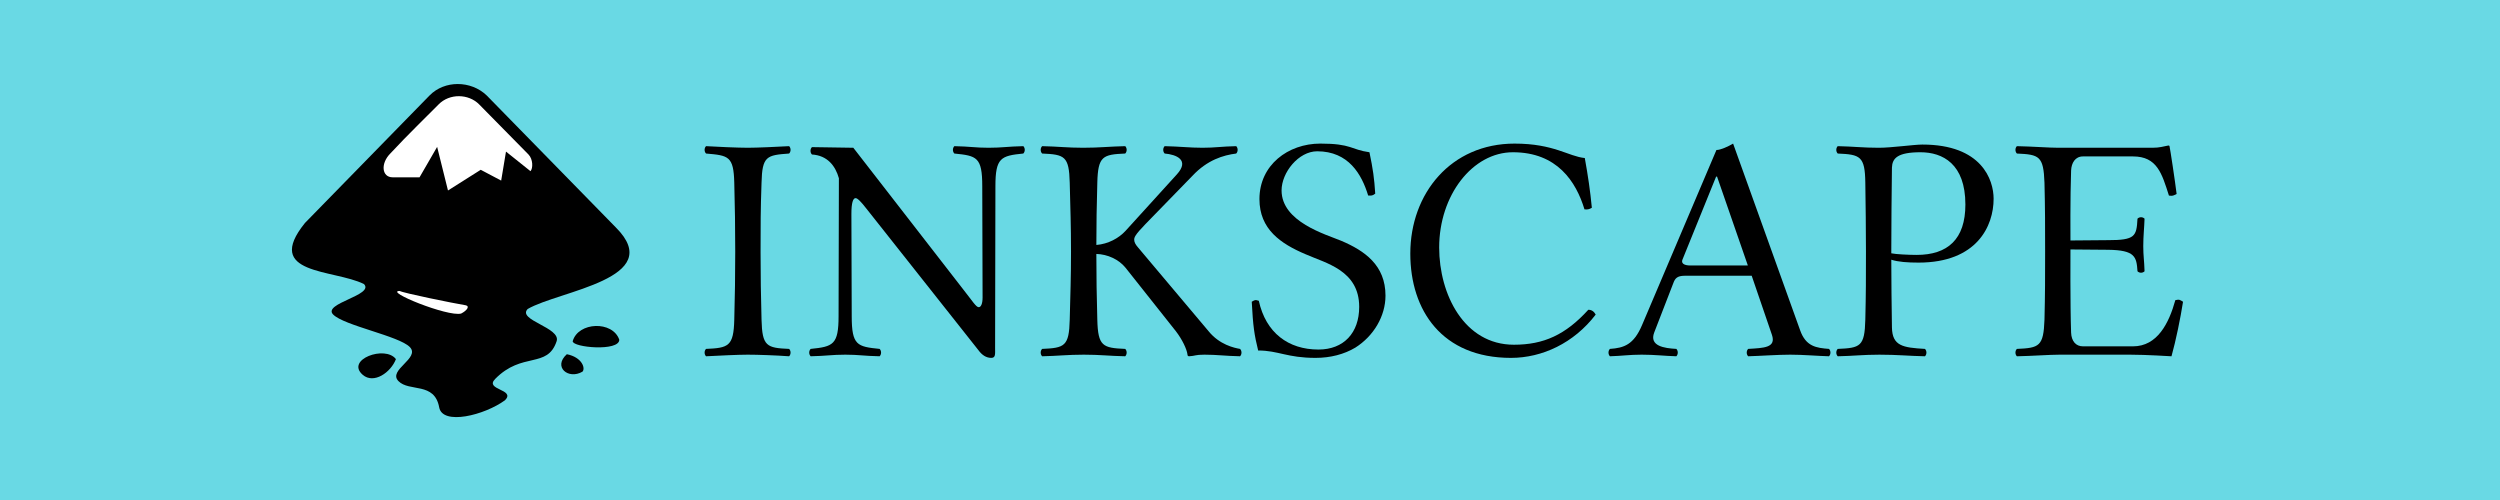
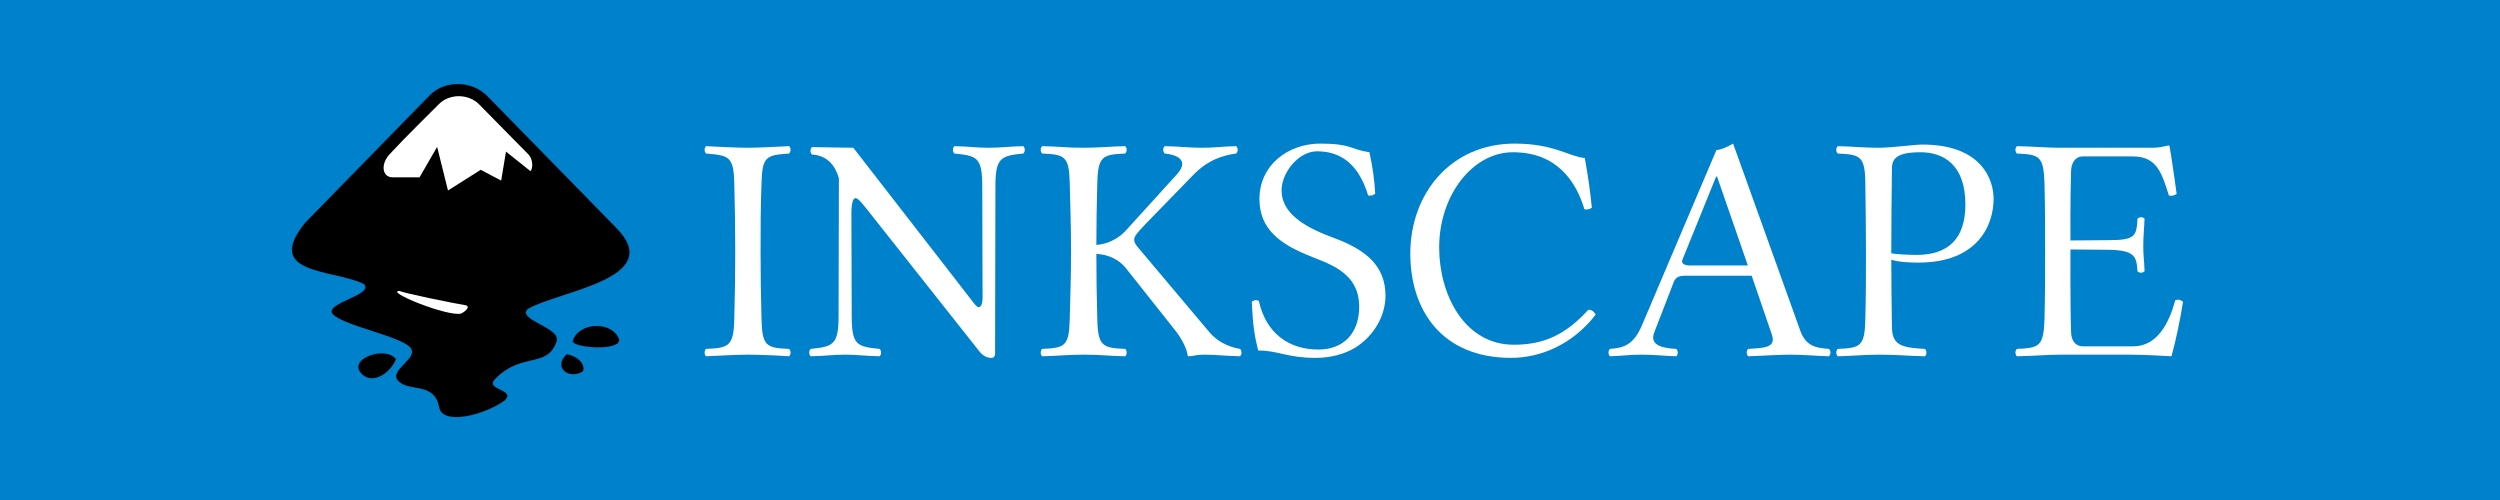
<svg xmlns="http://www.w3.org/2000/svg" xmlns:xlink="http://www.w3.org/1999/xlink" id="svg1725" width="140" height="28" version="1.1" viewBox="0 0 140 28">
  <defs id="defs1727">
    <linearGradient gradientUnits="userSpaceOnUse" id="linearGradient5785">
      <stop id="stop5787" offset="0" style="stop-color:#c0cdf9;stop-opacity:1" />
      <stop id="stop5789" offset="1" style="stop-color:#07092d;stop-opacity:0.288" />
    </linearGradient>
    <linearGradient gradientUnits="userSpaceOnUse" y2="60" x2="58" y1="35" x1="33" xlink:href="#WhiteTransparent-4" id="shinySpecular-4" gradientTransform="matrix(1.009184,0,0,1.009184,-0.3890738,-0.3831933)" />
    <linearGradient gradientUnits="userSpaceOnUse" id="WhiteTransparent-4">
      <stop id="stop7606-4" offset="0" style="stop-color:white;stop-opacity:1" />
      <stop id="stop7608-7" offset="1" style="stop-color:white;stop-opacity:0" />
    </linearGradient>
    <linearGradient gradientUnits="userSpaceOnUse" y2="50" x2="90" y1="20" x1="60" xlink:href="#WhiteTransparent-4" id="IcecapTip-6" />
  </defs>
  <g id="layer1" />
-   <g id="inkscape-logo" transform="matrix(0.9400462,0,0,0.9400461,196.6615,304.0446)" style="stroke:none;stroke-opacity:1;fill:#69d9e4;fill-opacity:1">
-     <rect style="font-variation-settings:normal;opacity:1;vector-effect:none;fill:#69d9e4;fill-opacity:1;fill-rule:evenodd;stroke:none;stroke-width:1.081;stroke-linecap:round;stroke-linejoin:bevel;stroke-miterlimit:4;stroke-dasharray:none;stroke-dashoffset:0;stroke-opacity:1;paint-order:stroke markers fill;stop-color:#000000;stop-opacity:1" id="rect946" width="148.929" height="29.786" x="-209.204" y="-323.436" />
+   <g id="inkscape-logo" transform="matrix(0.9400462,0,0,0.9400461,196.6615,304.0446)" style="stroke:none;stroke-opacity:1;fill:#0081cb;fill-opacity:1">
+     <rect style="font-variation-settings:normal;opacity:1;vector-effect:none;fill:#0081cb;fill-opacity:1;fill-rule:evenodd;stroke:none;stroke-width:1.081;stroke-linecap:round;stroke-linejoin:bevel;stroke-miterlimit:4;stroke-dasharray:none;stroke-dashoffset:0;stroke-opacity:1;paint-order:stroke markers fill;stop-color:#000000;stop-opacity:1" id="rect946" width="148.929" height="29.786" x="-209.204" y="-323.436" />
  </g>
  <g id="layer2">
-     <g id="g7498" transform="matrix(0.1483519,0,0,0.1483733,22.01566,-85.21314)">
-       <path d="m 139.064,694.981 c -0.242,-9.928 -0.363,-15.497 -0.363,-25.547 0,-10.049 0,-15.982 0.363,-26.152 0.242,-10.049 1.937,-10.412 10.412,-11.018 0.726,-0.726 0.726,-2.058 0,-2.785 -4.48,0.242 -11.986,0.605 -15.618,0.605 -3.632,0 -11.865,-0.363 -15.74,-0.605 -0.726,0.726 -0.726,2.058 0,2.785 8.475,0.726 10.412,0.969 10.654,11.018 0.242,10.049 0.363,15.982 0.363,26.031 0,10.049 -0.121,15.618 -0.363,25.668 -0.242,10.049 -2.179,10.654 -10.654,11.018 -0.726,0.726 -0.726,2.058 0,2.785 4.722,-0.242 12.107,-0.605 15.74,-0.605 3.632,0 10.654,0.242 15.618,0.605 0.726,-0.726 0.726,-2.058 0,-2.785 -8.475,-0.363 -10.17,-0.969 -10.412,-11.018 z" style="font-style:normal;font-variant:normal;font-weight:normal;font-stretch:normal;font-size:121.073px;line-height:100%;font-family:'Linux Libertine Display O';-inkscape-font-specification:'Linux Libertine Display O';letter-spacing:0px;word-spacing:0px;fill:#000000;fill-opacity:1;stroke:none;stroke-width:0.908px;stroke-linecap:butt;stroke-linejoin:miter;stroke-opacity:1" id="path7131" />
-       <path d="m 222.383,644.614 0.121,42.012 c 0,2.3 -0.605,3.632 -1.453,3.632 -0.969,0 -2.3,-2.179 -5.812,-6.659 l -41.528,-53.514 -15.618,-0.242 c -0.726,0.726 -0.726,2.058 0,2.785 5.812,0.363 8.838,4.238 10.17,8.959 l -0.121,52.062 c 0,10.776 -2.058,11.502 -10.533,12.349 -0.726,0.726 -0.726,2.058 0,2.785 5.933,-0.121 7.991,-0.605 13.076,-0.605 5.085,0 6.901,0.484 12.955,0.605 0.726,-0.726 0.726,-2.058 0,-2.785 -8.475,-0.848 -10.533,-1.332 -10.533,-12.349 l -0.121,-38.622 c 0,-4.116 0.605,-5.933 1.574,-5.933 0.726,0 2.058,1.332 4.117,3.995 l 42.255,53.393 c 1.332,1.816 2.906,2.906 4.843,2.906 1.695,0 1.453,-1.453 1.453,-3.753 l 0.121,-61.021 c 0,-10.776 2.058,-11.502 10.533,-12.35 0.726,-0.726 0.726,-2.058 0,-2.785 -5.933,0.121 -7.991,0.605 -13.076,0.605 -5.085,0 -6.901,-0.484 -12.955,-0.605 -0.726,0.726 -0.726,2.058 0,2.785 8.475,0.848 10.533,1.332 10.533,12.35 z" style="font-style:normal;font-variant:normal;font-weight:normal;font-stretch:normal;font-size:121.073px;line-height:100%;font-family:'Linux Libertine Display O';-inkscape-font-specification:'Linux Libertine Display O';letter-spacing:0px;word-spacing:0px;fill:#000000;fill-opacity:1;stroke:none;stroke-width:0.908px;stroke-linecap:butt;stroke-linejoin:miter;stroke-opacity:1" id="path7133" />
-       <path d="m 265.813,694.981 c -0.242,-9.686 -0.363,-15.255 -0.363,-24.82 4.238,0.121 8.475,2.058 11.018,5.206 l 19.009,23.973 c 2.421,3.148 4.117,6.78 4.359,8.717 0,0.363 0.121,0.726 0.605,0.726 2.421,-0.121 2.179,-0.605 5.812,-0.605 4.722,0 7.749,0.484 13.439,0.605 0.726,-0.726 0.726,-2.058 0,-2.785 -2.179,-0.363 -7.749,-1.574 -11.865,-6.659 l -26.515,-31.479 c -0.969,-1.09 -1.574,-2.058 -1.574,-3.027 0,-0.848 0.121,-1.695 4.238,-5.933 l 17.798,-18.282 c 5.569,-5.933 11.623,-7.749 16.466,-8.354 0.726,-0.726 0.726,-2.058 0,-2.785 -5.69,0.121 -7.87,0.605 -12.713,0.605 -4.843,0 -8.596,-0.484 -14.287,-0.605 -0.726,0.726 -0.726,2.058 0,2.785 4.359,0.363 9.565,2.421 4.601,7.87 l -19.372,21.309 c -2.543,2.785 -6.538,4.964 -11.018,5.327 0,-8.475 0.121,-14.287 0.363,-23.488 0.242,-10.049 2.058,-10.654 10.533,-11.018 0.726,-0.726 0.726,-2.058 0,-2.785 -5.933,0.121 -9.686,0.605 -15.861,0.605 -6.054,0 -9.444,-0.484 -15.497,-0.605 -0.726,0.726 -0.726,2.058 0,2.785 8.475,0.363 10.17,0.969 10.412,11.018 0.242,10.049 0.484,15.982 0.484,26.031 0,10.049 -0.242,15.618 -0.484,25.668 -0.242,10.049 -1.937,10.654 -10.412,11.018 -0.726,0.726 -0.726,2.058 0,2.785 5.933,-0.121 9.565,-0.605 15.74,-0.605 6.054,0 9.565,0.484 15.618,0.605 0.726,-0.726 0.726,-2.058 0,-2.785 -8.475,-0.363 -10.291,-0.969 -10.533,-11.018 z" style="font-style:normal;font-variant:normal;font-weight:normal;font-stretch:normal;font-size:121.073px;line-height:100%;font-family:'Linux Libertine Display O';-inkscape-font-specification:'Linux Libertine Display O';letter-spacing:0px;word-spacing:0px;fill:#000000;fill-opacity:1;stroke:none;stroke-width:0.908px;stroke-linecap:butt;stroke-linejoin:miter;stroke-opacity:1" id="path7135" />
-       <path d="m 368.542,631.78 c -7.022,-0.969 -6.659,-3.269 -18.524,-3.269 -12.228,0 -23.004,8.112 -23.004,20.946 0,11.381 7.991,16.829 17.435,20.825 7.628,3.39 20.219,6.054 20.219,19.856 0,9.807 -5.812,16.103 -15.376,16.103 -11.381,0 -19.856,-6.296 -22.52,-18.403 -1.453,-0.484 -1.574,-0.242 -2.664,0.363 0.484,9.323 0.969,12.471 2.421,18.403 7.628,0 10.897,2.785 21.672,2.785 5.569,0 10.776,-1.332 15.013,-3.874 6.901,-4.359 11.381,-11.865 11.381,-19.614 0,-11.502 -7.87,-16.95 -16.708,-20.704 -5.812,-2.421 -22.52,-7.143 -22.52,-19.009 0,-6.78 6.417,-14.771 13.439,-14.771 11.865,0 16.829,8.717 19.251,16.708 1.332,0 1.574,0.121 2.664,-0.726 -0.363,-5.812 -0.848,-9.202 -2.179,-15.618 z" style="font-style:normal;font-variant:normal;font-weight:normal;font-stretch:normal;font-size:121.073px;line-height:100%;font-family:'Linux Libertine Display O';-inkscape-font-specification:'Linux Libertine Display O';letter-spacing:0px;word-spacing:0px;fill:#000000;fill-opacity:1;stroke:none;stroke-width:0.908px;stroke-linecap:butt;stroke-linejoin:miter;stroke-opacity:1" id="path7137" />
-       <path d="m 421.981,709.389 c 11.744,0 23.73,-5.569 31.963,-16.345 -0.605,-1.09 -1.453,-1.816 -2.785,-1.816 -8.596,9.444 -16.829,13.197 -28.089,13.197 -18.766,0 -28.21,-19.009 -28.21,-36.685 0,-19.735 12.592,-35.959 27.847,-35.959 16.708,0 23.851,11.139 26.999,21.551 1.09,0.121 1.816,0 2.785,-0.605 -0.605,-6.296 -1.453,-12.107 -2.664,-18.766 -6.175,-0.605 -11.623,-5.448 -26.515,-5.448 -23.973,0 -39.349,18.766 -39.349,41.528 0,21.43 11.986,39.349 38.017,39.349 z" style="font-style:normal;font-variant:normal;font-weight:normal;font-stretch:normal;font-size:121.073px;line-height:100%;font-family:'Linux Libertine Display O';-inkscape-font-specification:'Linux Libertine Display O';letter-spacing:0px;word-spacing:0px;fill:#000000;fill-opacity:1;stroke:none;stroke-width:0.908px;stroke-linecap:butt;stroke-linejoin:miter;stroke-opacity:1" id="path7139" />
-       <path d="m 489.708,674.519 c -2.664,0 -3.511,-0.969 -3.027,-2.179 l 12.713,-31.358 h 0.363 l 11.623,33.537 z m -13.681,25.304 7.264,-18.766 c 0.605,-1.574 1.332,-2.664 4.238,-2.664 h 25.304 l 7.628,22.278 c 1.695,4.964 -3.148,4.964 -8.959,5.327 -0.726,0.726 -0.726,2.058 0,2.785 4.48,-0.121 11.139,-0.605 15.861,-0.605 4.964,0 10.17,0.484 14.65,0.605 0.726,-0.726 0.726,-2.058 0,-2.785 -4.722,-0.363 -8.717,-0.848 -10.897,-7.022 l -25.304,-70.465 c -1.816,1.09 -4.722,2.421 -6.296,2.421 l -28.089,66.106 c -3.148,7.385 -6.78,8.596 -12.107,8.959 -0.726,0.726 -0.726,2.058 0,2.785 4.48,-0.121 7.264,-0.605 11.986,-0.605 4.964,0 8.596,0.484 13.076,0.605 0.726,-0.726 0.726,-2.058 0,-2.785 -4.601,-0.242 -10.291,-1.09 -8.354,-6.175 z" style="font-style:normal;font-variant:normal;font-weight:normal;font-stretch:normal;font-size:121.073px;line-height:100%;font-family:'Linux Libertine Display O';-inkscape-font-specification:'Linux Libertine Display O';letter-spacing:0px;word-spacing:0px;fill:#000000;fill-opacity:1;stroke:none;stroke-width:0.908px;stroke-linecap:butt;stroke-linejoin:miter;stroke-opacity:1" id="path7141" />
-       <path d="m 565.527,672.34 c 2.664,0.848 6.175,1.09 10.291,1.09 22.035,0 28.331,-13.802 28.331,-24.094 0,-7.143 -4.48,-20.461 -26.878,-20.461 -3.148,0 -11.623,1.211 -16.466,1.211 -6.054,0 -9.444,-0.484 -15.497,-0.605 -0.726,0.726 -0.726,2.058 0,2.785 8.475,0.363 10.291,0.969 10.412,11.018 0.121,10.049 0.242,15.982 0.242,26.031 0,10.049 0,15.618 -0.242,25.668 -0.242,10.17 -1.937,10.654 -10.412,11.018 -0.726,0.726 -0.726,2.058 0,2.785 5.933,-0.121 9.565,-0.605 15.74,-0.605 6.78,0 11.139,0.484 17.192,0.605 0.726,-0.726 0.726,-2.058 0,-2.785 -8.354,-0.484 -12.35,-1.09 -12.471,-8.112 -0.121,-9.081 -0.242,-16.829 -0.242,-25.547 z m 0.242,-34.748 c 0.121,-3.511 2.058,-5.812 10.776,-5.812 8.354,0 16.95,4.359 16.95,19.735 0,13.076 -6.659,19.009 -18.403,19.009 -2.906,0 -7.991,-0.242 -9.565,-0.605 v -0.605 c 0,-10.049 0.121,-21.672 0.242,-31.721 z" style="font-style:normal;font-variant:normal;font-weight:normal;font-stretch:normal;font-size:121.073px;line-height:100%;font-family:'Linux Libertine Display O';-inkscape-font-specification:'Linux Libertine Display O';letter-spacing:0px;word-spacing:0px;fill:#000000;fill-opacity:1;stroke:none;stroke-width:0.908px;stroke-linecap:butt;stroke-linejoin:miter;stroke-opacity:1" id="path7143" />
-       <path d="m 647.323,664.955 -14.166,0.121 c 0,0 -0.121,-16.466 0.242,-26.394 0.121,-2.906 1.574,-5.327 4.48,-5.327 h 18.887 c 9.081,0 10.897,6.417 13.56,14.771 1.453,0.242 1.695,0 2.906,-0.605 -0.605,-4.964 -2.421,-16.95 -2.664,-17.919 0,-0.242 -0.121,-0.363 -0.484,-0.363 -2.058,0.363 -3.148,0.848 -6.054,0.848 h -35.353 c -3.632,0 -9.686,-0.484 -15.74,-0.605 -0.726,0.726 -0.726,2.058 0,2.785 8.475,0.363 10.049,0.969 10.412,11.018 0.242,9.928 0.242,15.982 0.242,26.031 0,10.049 0,15.74 -0.242,25.668 -0.363,10.049 -1.937,10.654 -10.412,11.018 -0.726,0.726 -0.726,2.058 0,2.785 5.933,-0.121 12.35,-0.605 15.982,-0.605 h 26.878 c 5.812,0 15.497,0.605 15.497,0.605 1.695,-6.054 3.39,-14.408 4.359,-20.582 -1.211,-0.726 -1.332,-0.969 -2.906,-0.605 -2.421,8.717 -6.78,17.435 -15.982,17.435 h -18.887 c -2.664,0 -4.359,-1.937 -4.48,-5.206 -0.363,-10.17 -0.242,-31.358 -0.242,-31.358 l 14.166,0.121 c 10.291,0.121 10.776,2.664 11.139,8.112 0.726,0.726 1.937,0.726 2.664,0 -0.121,-4.238 -0.484,-5.69 -0.484,-9.444 0,-3.995 0.363,-6.78 0.484,-10.412 -0.726,-0.726 -1.937,-0.726 -2.664,0 -0.363,6.659 -0.848,8.112 -11.139,8.112 z" style="font-style:normal;font-variant:normal;font-weight:normal;font-stretch:normal;font-size:121.073px;line-height:100%;font-family:'Linux Libertine Display O';-inkscape-font-specification:'Linux Libertine Display O';letter-spacing:0px;word-spacing:0px;fill:#000000;fill-opacity:1;stroke:none;stroke-width:0.908px;stroke-linecap:butt;stroke-linejoin:miter;stroke-opacity:1" id="path7145" />
+     <g id="g7498" transform="matrix(0.1483519,0,0,0.1483733,22.01566,-85.21314)" style="fill:#ffffff">
+       <path d="m 139.064,694.981 c -0.242,-9.928 -0.363,-15.497 -0.363,-25.547 0,-10.049 0,-15.982 0.363,-26.152 0.242,-10.049 1.937,-10.412 10.412,-11.018 0.726,-0.726 0.726,-2.058 0,-2.785 -4.48,0.242 -11.986,0.605 -15.618,0.605 -3.632,0 -11.865,-0.363 -15.74,-0.605 -0.726,0.726 -0.726,2.058 0,2.785 8.475,0.726 10.412,0.969 10.654,11.018 0.242,10.049 0.363,15.982 0.363,26.031 0,10.049 -0.121,15.618 -0.363,25.668 -0.242,10.049 -2.179,10.654 -10.654,11.018 -0.726,0.726 -0.726,2.058 0,2.785 4.722,-0.242 12.107,-0.605 15.74,-0.605 3.632,0 10.654,0.242 15.618,0.605 0.726,-0.726 0.726,-2.058 0,-2.785 -8.475,-0.363 -10.17,-0.969 -10.412,-11.018 z" style="font-style:normal;font-variant:normal;font-weight:normal;font-stretch:normal;font-size:121.073px;line-height:100%;font-family:'Linux Libertine Display O';-inkscape-font-specification:'Linux Libertine Display O';letter-spacing:0px;word-spacing:0px;fill:#ffffff;fill-opacity:1;stroke:none;stroke-width:0.908px;stroke-linecap:butt;stroke-linejoin:miter;stroke-opacity:1" id="path7131" />
+       <path d="m 222.383,644.614 0.121,42.012 c 0,2.3 -0.605,3.632 -1.453,3.632 -0.969,0 -2.3,-2.179 -5.812,-6.659 l -41.528,-53.514 -15.618,-0.242 c -0.726,0.726 -0.726,2.058 0,2.785 5.812,0.363 8.838,4.238 10.17,8.959 l -0.121,52.062 c 0,10.776 -2.058,11.502 -10.533,12.349 -0.726,0.726 -0.726,2.058 0,2.785 5.933,-0.121 7.991,-0.605 13.076,-0.605 5.085,0 6.901,0.484 12.955,0.605 0.726,-0.726 0.726,-2.058 0,-2.785 -8.475,-0.848 -10.533,-1.332 -10.533,-12.349 l -0.121,-38.622 c 0,-4.116 0.605,-5.933 1.574,-5.933 0.726,0 2.058,1.332 4.117,3.995 l 42.255,53.393 c 1.332,1.816 2.906,2.906 4.843,2.906 1.695,0 1.453,-1.453 1.453,-3.753 l 0.121,-61.021 c 0,-10.776 2.058,-11.502 10.533,-12.35 0.726,-0.726 0.726,-2.058 0,-2.785 -5.933,0.121 -7.991,0.605 -13.076,0.605 -5.085,0 -6.901,-0.484 -12.955,-0.605 -0.726,0.726 -0.726,2.058 0,2.785 8.475,0.848 10.533,1.332 10.533,12.35 z" style="font-style:normal;font-variant:normal;font-weight:normal;font-stretch:normal;font-size:121.073px;line-height:100%;font-family:'Linux Libertine Display O';-inkscape-font-specification:'Linux Libertine Display O';letter-spacing:0px;word-spacing:0px;fill:#ffffff;fill-opacity:1;stroke:none;stroke-width:0.908px;stroke-linecap:butt;stroke-linejoin:miter;stroke-opacity:1" id="path7133" />
+       <path d="m 265.813,694.981 c -0.242,-9.686 -0.363,-15.255 -0.363,-24.82 4.238,0.121 8.475,2.058 11.018,5.206 l 19.009,23.973 c 2.421,3.148 4.117,6.78 4.359,8.717 0,0.363 0.121,0.726 0.605,0.726 2.421,-0.121 2.179,-0.605 5.812,-0.605 4.722,0 7.749,0.484 13.439,0.605 0.726,-0.726 0.726,-2.058 0,-2.785 -2.179,-0.363 -7.749,-1.574 -11.865,-6.659 l -26.515,-31.479 c -0.969,-1.09 -1.574,-2.058 -1.574,-3.027 0,-0.848 0.121,-1.695 4.238,-5.933 l 17.798,-18.282 c 5.569,-5.933 11.623,-7.749 16.466,-8.354 0.726,-0.726 0.726,-2.058 0,-2.785 -5.69,0.121 -7.87,0.605 -12.713,0.605 -4.843,0 -8.596,-0.484 -14.287,-0.605 -0.726,0.726 -0.726,2.058 0,2.785 4.359,0.363 9.565,2.421 4.601,7.87 l -19.372,21.309 c -2.543,2.785 -6.538,4.964 -11.018,5.327 0,-8.475 0.121,-14.287 0.363,-23.488 0.242,-10.049 2.058,-10.654 10.533,-11.018 0.726,-0.726 0.726,-2.058 0,-2.785 -5.933,0.121 -9.686,0.605 -15.861,0.605 -6.054,0 -9.444,-0.484 -15.497,-0.605 -0.726,0.726 -0.726,2.058 0,2.785 8.475,0.363 10.17,0.969 10.412,11.018 0.242,10.049 0.484,15.982 0.484,26.031 0,10.049 -0.242,15.618 -0.484,25.668 -0.242,10.049 -1.937,10.654 -10.412,11.018 -0.726,0.726 -0.726,2.058 0,2.785 5.933,-0.121 9.565,-0.605 15.74,-0.605 6.054,0 9.565,0.484 15.618,0.605 0.726,-0.726 0.726,-2.058 0,-2.785 -8.475,-0.363 -10.291,-0.969 -10.533,-11.018 z" style="font-style:normal;font-variant:normal;font-weight:normal;font-stretch:normal;font-size:121.073px;line-height:100%;font-family:'Linux Libertine Display O';-inkscape-font-specification:'Linux Libertine Display O';letter-spacing:0px;word-spacing:0px;fill:#ffffff;fill-opacity:1;stroke:none;stroke-width:0.908px;stroke-linecap:butt;stroke-linejoin:miter;stroke-opacity:1" id="path7135" />
+       <path d="m 368.542,631.78 c -7.022,-0.969 -6.659,-3.269 -18.524,-3.269 -12.228,0 -23.004,8.112 -23.004,20.946 0,11.381 7.991,16.829 17.435,20.825 7.628,3.39 20.219,6.054 20.219,19.856 0,9.807 -5.812,16.103 -15.376,16.103 -11.381,0 -19.856,-6.296 -22.52,-18.403 -1.453,-0.484 -1.574,-0.242 -2.664,0.363 0.484,9.323 0.969,12.471 2.421,18.403 7.628,0 10.897,2.785 21.672,2.785 5.569,0 10.776,-1.332 15.013,-3.874 6.901,-4.359 11.381,-11.865 11.381,-19.614 0,-11.502 -7.87,-16.95 -16.708,-20.704 -5.812,-2.421 -22.52,-7.143 -22.52,-19.009 0,-6.78 6.417,-14.771 13.439,-14.771 11.865,0 16.829,8.717 19.251,16.708 1.332,0 1.574,0.121 2.664,-0.726 -0.363,-5.812 -0.848,-9.202 -2.179,-15.618 z" style="font-style:normal;font-variant:normal;font-weight:normal;font-stretch:normal;font-size:121.073px;line-height:100%;font-family:'Linux Libertine Display O';-inkscape-font-specification:'Linux Libertine Display O';letter-spacing:0px;word-spacing:0px;fill:#ffffff;fill-opacity:1;stroke:none;stroke-width:0.908px;stroke-linecap:butt;stroke-linejoin:miter;stroke-opacity:1" id="path7137" />
+       <path d="m 421.981,709.389 c 11.744,0 23.73,-5.569 31.963,-16.345 -0.605,-1.09 -1.453,-1.816 -2.785,-1.816 -8.596,9.444 -16.829,13.197 -28.089,13.197 -18.766,0 -28.21,-19.009 -28.21,-36.685 0,-19.735 12.592,-35.959 27.847,-35.959 16.708,0 23.851,11.139 26.999,21.551 1.09,0.121 1.816,0 2.785,-0.605 -0.605,-6.296 -1.453,-12.107 -2.664,-18.766 -6.175,-0.605 -11.623,-5.448 -26.515,-5.448 -23.973,0 -39.349,18.766 -39.349,41.528 0,21.43 11.986,39.349 38.017,39.349 z" style="font-style:normal;font-variant:normal;font-weight:normal;font-stretch:normal;font-size:121.073px;line-height:100%;font-family:'Linux Libertine Display O';-inkscape-font-specification:'Linux Libertine Display O';letter-spacing:0px;word-spacing:0px;fill:#ffffff;fill-opacity:1;stroke:none;stroke-width:0.908px;stroke-linecap:butt;stroke-linejoin:miter;stroke-opacity:1" id="path7139" />
+       <path d="m 489.708,674.519 c -2.664,0 -3.511,-0.969 -3.027,-2.179 l 12.713,-31.358 h 0.363 l 11.623,33.537 z m -13.681,25.304 7.264,-18.766 c 0.605,-1.574 1.332,-2.664 4.238,-2.664 h 25.304 l 7.628,22.278 c 1.695,4.964 -3.148,4.964 -8.959,5.327 -0.726,0.726 -0.726,2.058 0,2.785 4.48,-0.121 11.139,-0.605 15.861,-0.605 4.964,0 10.17,0.484 14.65,0.605 0.726,-0.726 0.726,-2.058 0,-2.785 -4.722,-0.363 -8.717,-0.848 -10.897,-7.022 l -25.304,-70.465 c -1.816,1.09 -4.722,2.421 -6.296,2.421 l -28.089,66.106 c -3.148,7.385 -6.78,8.596 -12.107,8.959 -0.726,0.726 -0.726,2.058 0,2.785 4.48,-0.121 7.264,-0.605 11.986,-0.605 4.964,0 8.596,0.484 13.076,0.605 0.726,-0.726 0.726,-2.058 0,-2.785 -4.601,-0.242 -10.291,-1.09 -8.354,-6.175 z" style="font-style:normal;font-variant:normal;font-weight:normal;font-stretch:normal;font-size:121.073px;line-height:100%;font-family:'Linux Libertine Display O';-inkscape-font-specification:'Linux Libertine Display O';letter-spacing:0px;word-spacing:0px;fill:#ffffff;fill-opacity:1;stroke:none;stroke-width:0.908px;stroke-linecap:butt;stroke-linejoin:miter;stroke-opacity:1" id="path7141" />
+       <path d="m 565.527,672.34 c 2.664,0.848 6.175,1.09 10.291,1.09 22.035,0 28.331,-13.802 28.331,-24.094 0,-7.143 -4.48,-20.461 -26.878,-20.461 -3.148,0 -11.623,1.211 -16.466,1.211 -6.054,0 -9.444,-0.484 -15.497,-0.605 -0.726,0.726 -0.726,2.058 0,2.785 8.475,0.363 10.291,0.969 10.412,11.018 0.121,10.049 0.242,15.982 0.242,26.031 0,10.049 0,15.618 -0.242,25.668 -0.242,10.17 -1.937,10.654 -10.412,11.018 -0.726,0.726 -0.726,2.058 0,2.785 5.933,-0.121 9.565,-0.605 15.74,-0.605 6.78,0 11.139,0.484 17.192,0.605 0.726,-0.726 0.726,-2.058 0,-2.785 -8.354,-0.484 -12.35,-1.09 -12.471,-8.112 -0.121,-9.081 -0.242,-16.829 -0.242,-25.547 z m 0.242,-34.748 c 0.121,-3.511 2.058,-5.812 10.776,-5.812 8.354,0 16.95,4.359 16.95,19.735 0,13.076 -6.659,19.009 -18.403,19.009 -2.906,0 -7.991,-0.242 -9.565,-0.605 v -0.605 c 0,-10.049 0.121,-21.672 0.242,-31.721 z" style="font-style:normal;font-variant:normal;font-weight:normal;font-stretch:normal;font-size:121.073px;line-height:100%;font-family:'Linux Libertine Display O';-inkscape-font-specification:'Linux Libertine Display O';letter-spacing:0px;word-spacing:0px;fill:#ffffff;fill-opacity:1;stroke:none;stroke-width:0.908px;stroke-linecap:butt;stroke-linejoin:miter;stroke-opacity:1" id="path7143" />
+       <path d="m 647.323,664.955 -14.166,0.121 c 0,0 -0.121,-16.466 0.242,-26.394 0.121,-2.906 1.574,-5.327 4.48,-5.327 h 18.887 c 9.081,0 10.897,6.417 13.56,14.771 1.453,0.242 1.695,0 2.906,-0.605 -0.605,-4.964 -2.421,-16.95 -2.664,-17.919 0,-0.242 -0.121,-0.363 -0.484,-0.363 -2.058,0.363 -3.148,0.848 -6.054,0.848 h -35.353 c -3.632,0 -9.686,-0.484 -15.74,-0.605 -0.726,0.726 -0.726,2.058 0,2.785 8.475,0.363 10.049,0.969 10.412,11.018 0.242,9.928 0.242,15.982 0.242,26.031 0,10.049 0,15.74 -0.242,25.668 -0.363,10.049 -1.937,10.654 -10.412,11.018 -0.726,0.726 -0.726,2.058 0,2.785 5.933,-0.121 12.35,-0.605 15.982,-0.605 h 26.878 c 5.812,0 15.497,0.605 15.497,0.605 1.695,-6.054 3.39,-14.408 4.359,-20.582 -1.211,-0.726 -1.332,-0.969 -2.906,-0.605 -2.421,8.717 -6.78,17.435 -15.982,17.435 h -18.887 c -2.664,0 -4.359,-1.937 -4.48,-5.206 -0.363,-10.17 -0.242,-31.358 -0.242,-31.358 l 14.166,0.121 c 10.291,0.121 10.776,2.664 11.139,8.112 0.726,0.726 1.937,0.726 2.664,0 -0.121,-4.238 -0.484,-5.69 -0.484,-9.444 0,-3.995 0.363,-6.78 0.484,-10.412 -0.726,-0.726 -1.937,-0.726 -2.664,0 -0.363,6.659 -0.848,8.112 -11.139,8.112 z" style="font-style:normal;font-variant:normal;font-weight:normal;font-stretch:normal;font-size:121.073px;line-height:100%;font-family:'Linux Libertine Display O';-inkscape-font-specification:'Linux Libertine Display O';letter-spacing:0px;word-spacing:0px;fill:#ffffff;fill-opacity:1;stroke:none;stroke-width:0.908px;stroke-linecap:butt;stroke-linejoin:miter;stroke-opacity:1" id="path7145" />
    </g>
    <path d="m -199.854,-245.181 -7.422,7.595 c -2.508,3.106 1.707,2.744 3.513,3.639 0.648,0.662 -2.484,1.151 -1.836,1.814 0.648,0.662 3.919,1.276 4.568,1.939 0.648,0.662 -1.327,1.365 -0.678,2.028 0.648,0.662 2.147,0.035 2.428,1.564 0.2,1.093 2.701,0.47 3.924,-0.425 0.648,-0.663 -1.24,-0.601 -0.592,-1.263 1.612,-1.648 3.112,-0.599 3.664,-2.25 0.272,-0.816 -2.372,-1.258 -1.723,-1.921 1.865,-1.089 8.31,-1.798 5.252,-4.856 l -7.694,-7.864 c -0.941,-0.903 -2.511,-0.913 -3.403,0 z m 8.526,14.64 c 0,0.377 2.776,0.624 2.776,-0.089 -0.396,-1.145 -2.448,-1.067 -2.776,0.089 z m -12.507,2.002 c 0.657,0.569 1.673,-0.141 1.977,-0.935 -0.637,-0.846 -3.022,0.03 -1.977,0.935 z m 12.159,-1.228 c -0.848,0.76 0.095,1.532 0.93,1.04 0.186,-0.189 -0.005,-0.851 -0.93,-1.04 z" id="path2313" style="fill:#000000;fill-opacity:1;stroke-width:0.055" transform="matrix(0.9400462,0,0,0.9400461,211.9276,235.8272)" />
    <path d="m -201.63,-233.535 c 0.198,0.123 3.199,0.733 3.932,0.854 0.254,0.054 0.074,0.315 -0.276,0.492 -0.79,0.21 -4.622,-1.346 -3.655,-1.346 z" id="path2315" style="fill:#ffffff;stroke-width:0.055" transform="matrix(0.9400462,0,0,0.9400461,211.9276,235.8272)" />
    <path d="m -196.899,-244.648 2.937,2.982 c 0.278,0.285 0.275,0.836 0.119,0.995 l -1.458,-1.166 -0.287,1.727 -1.218,-0.643 -1.951,1.233 -0.646,-2.598 -1.048,1.813 h -1.602 c -0.653,0 -0.73,-0.829 -0.136,-1.422 1.037,-1.119 2.226,-2.259 2.873,-2.92 0.65,-0.664 1.782,-0.645 2.419,0 z" id="path2317" style="fill:#ffffff;stroke-width:0.055" transform="matrix(0.9400462,0,0,0.9400461,211.9276,235.8272)" />
  </g>
</svg>
